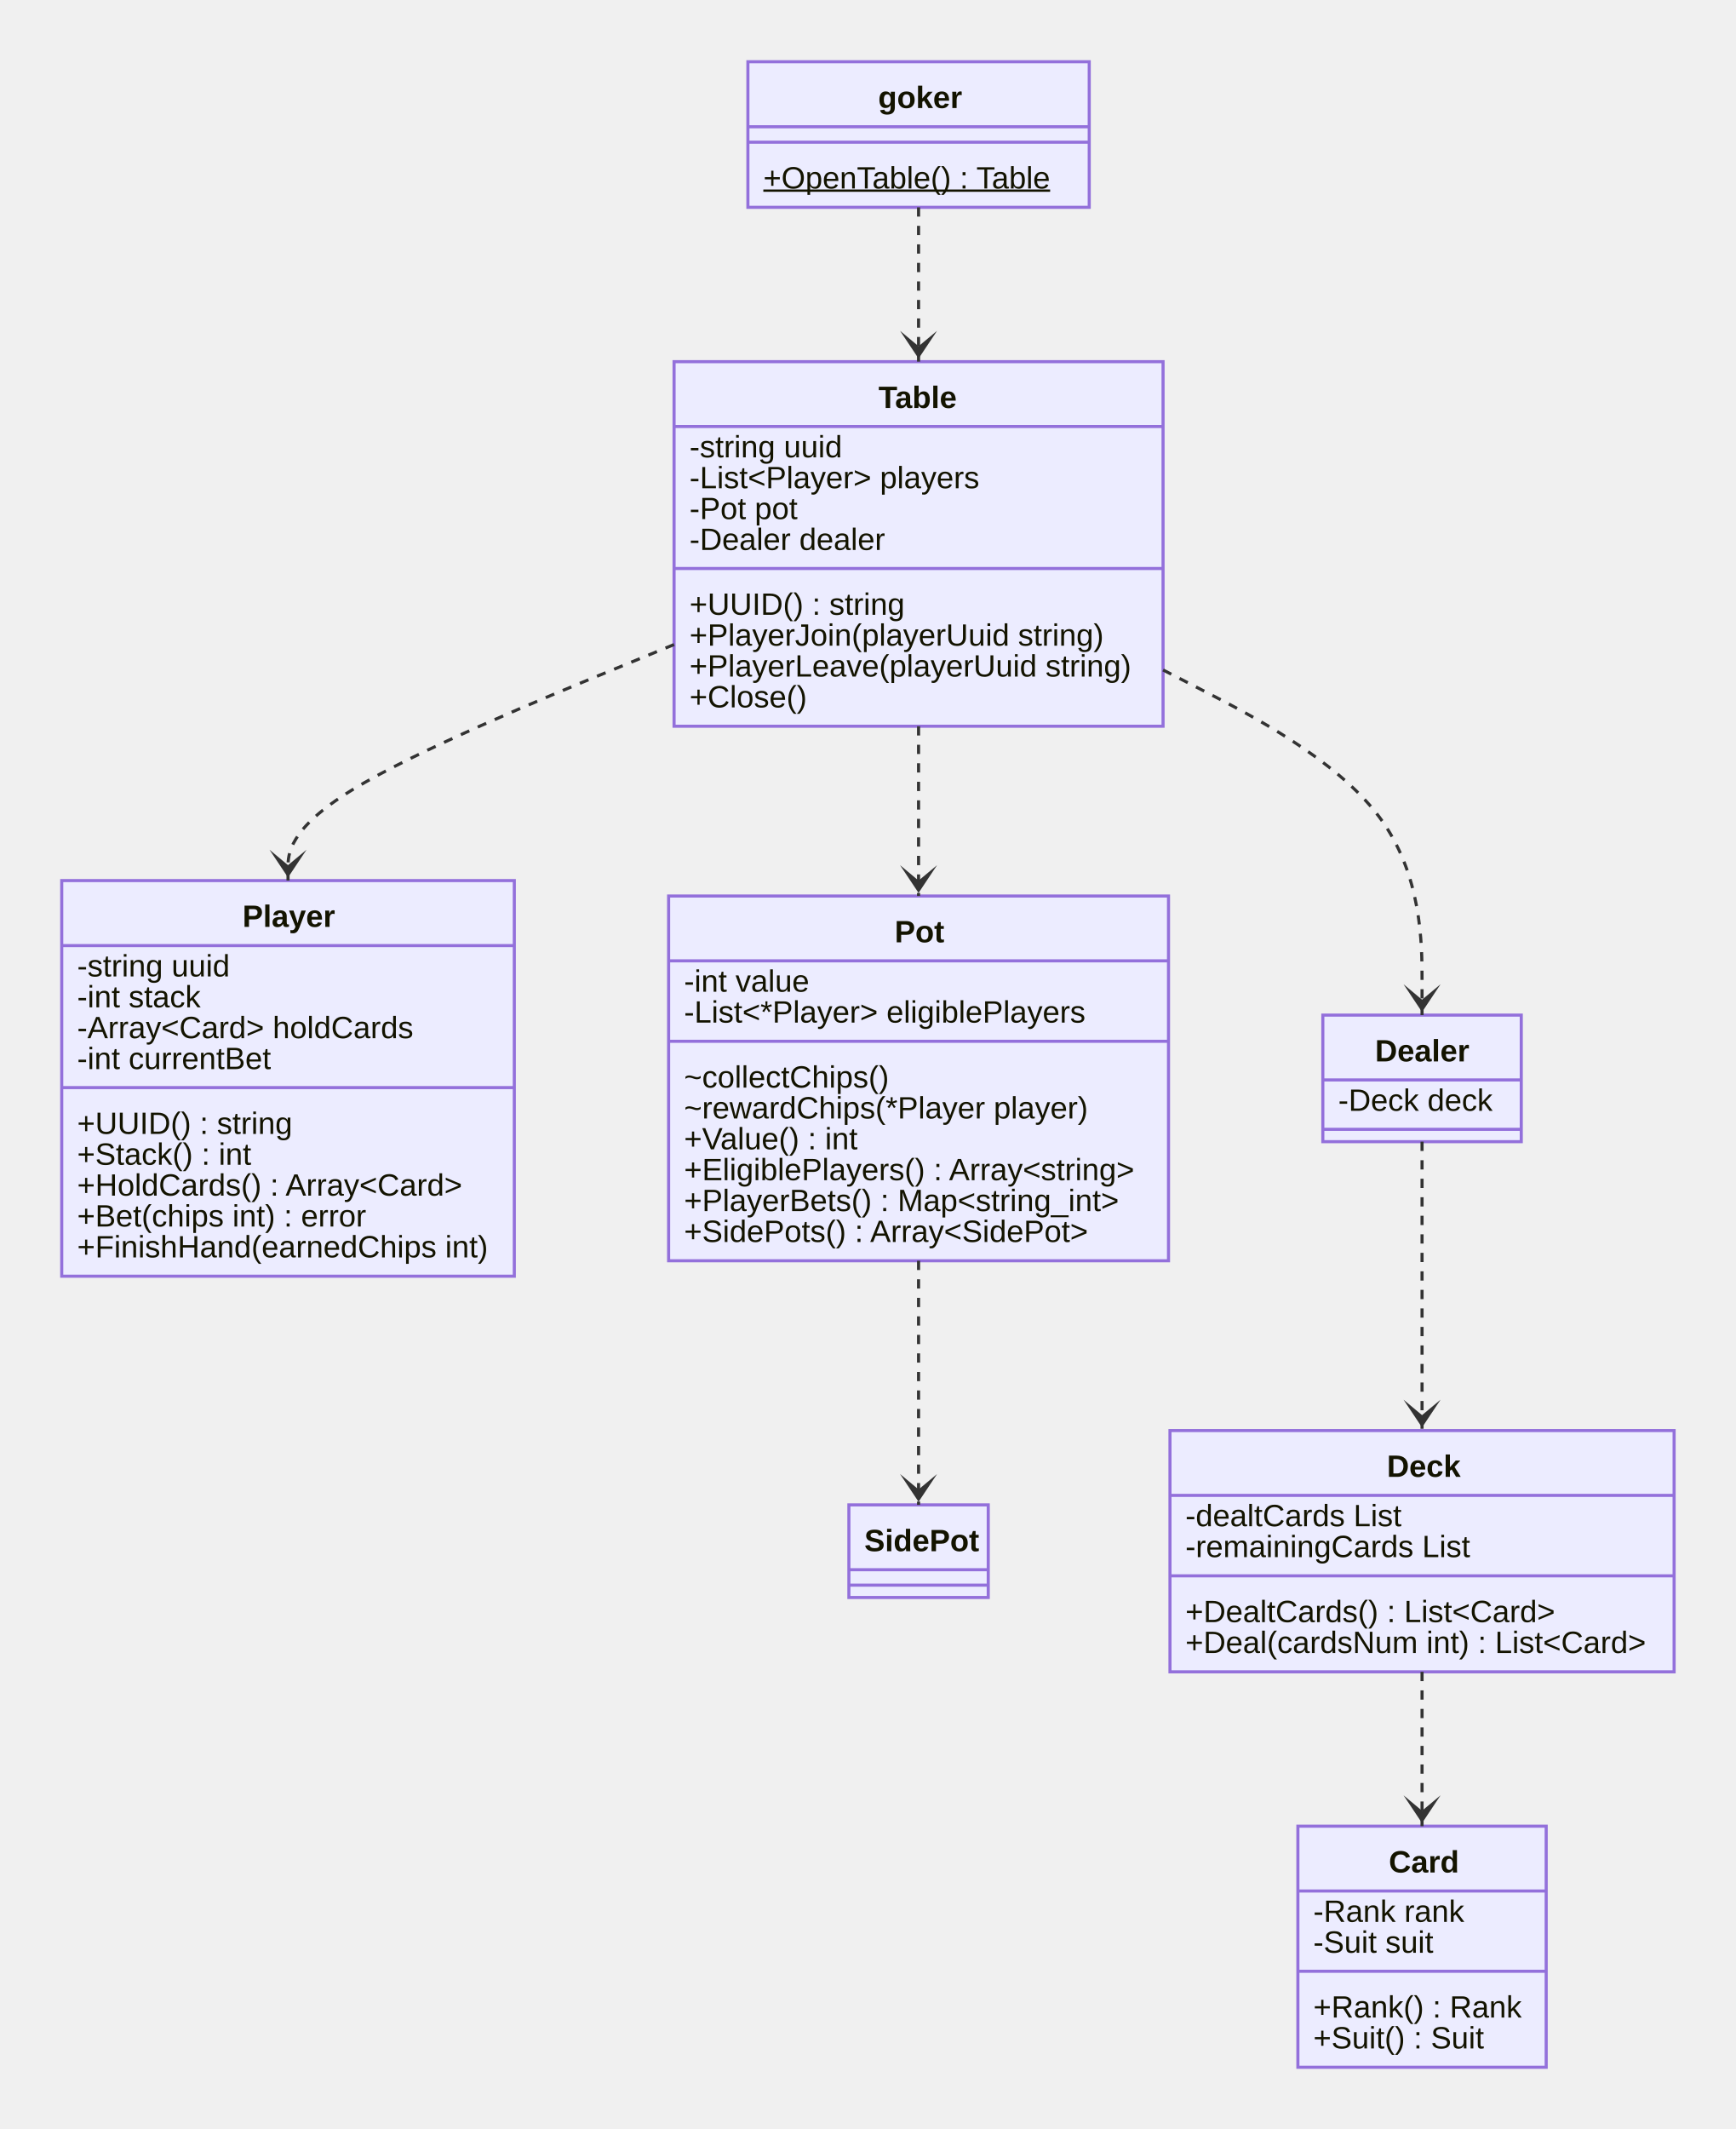
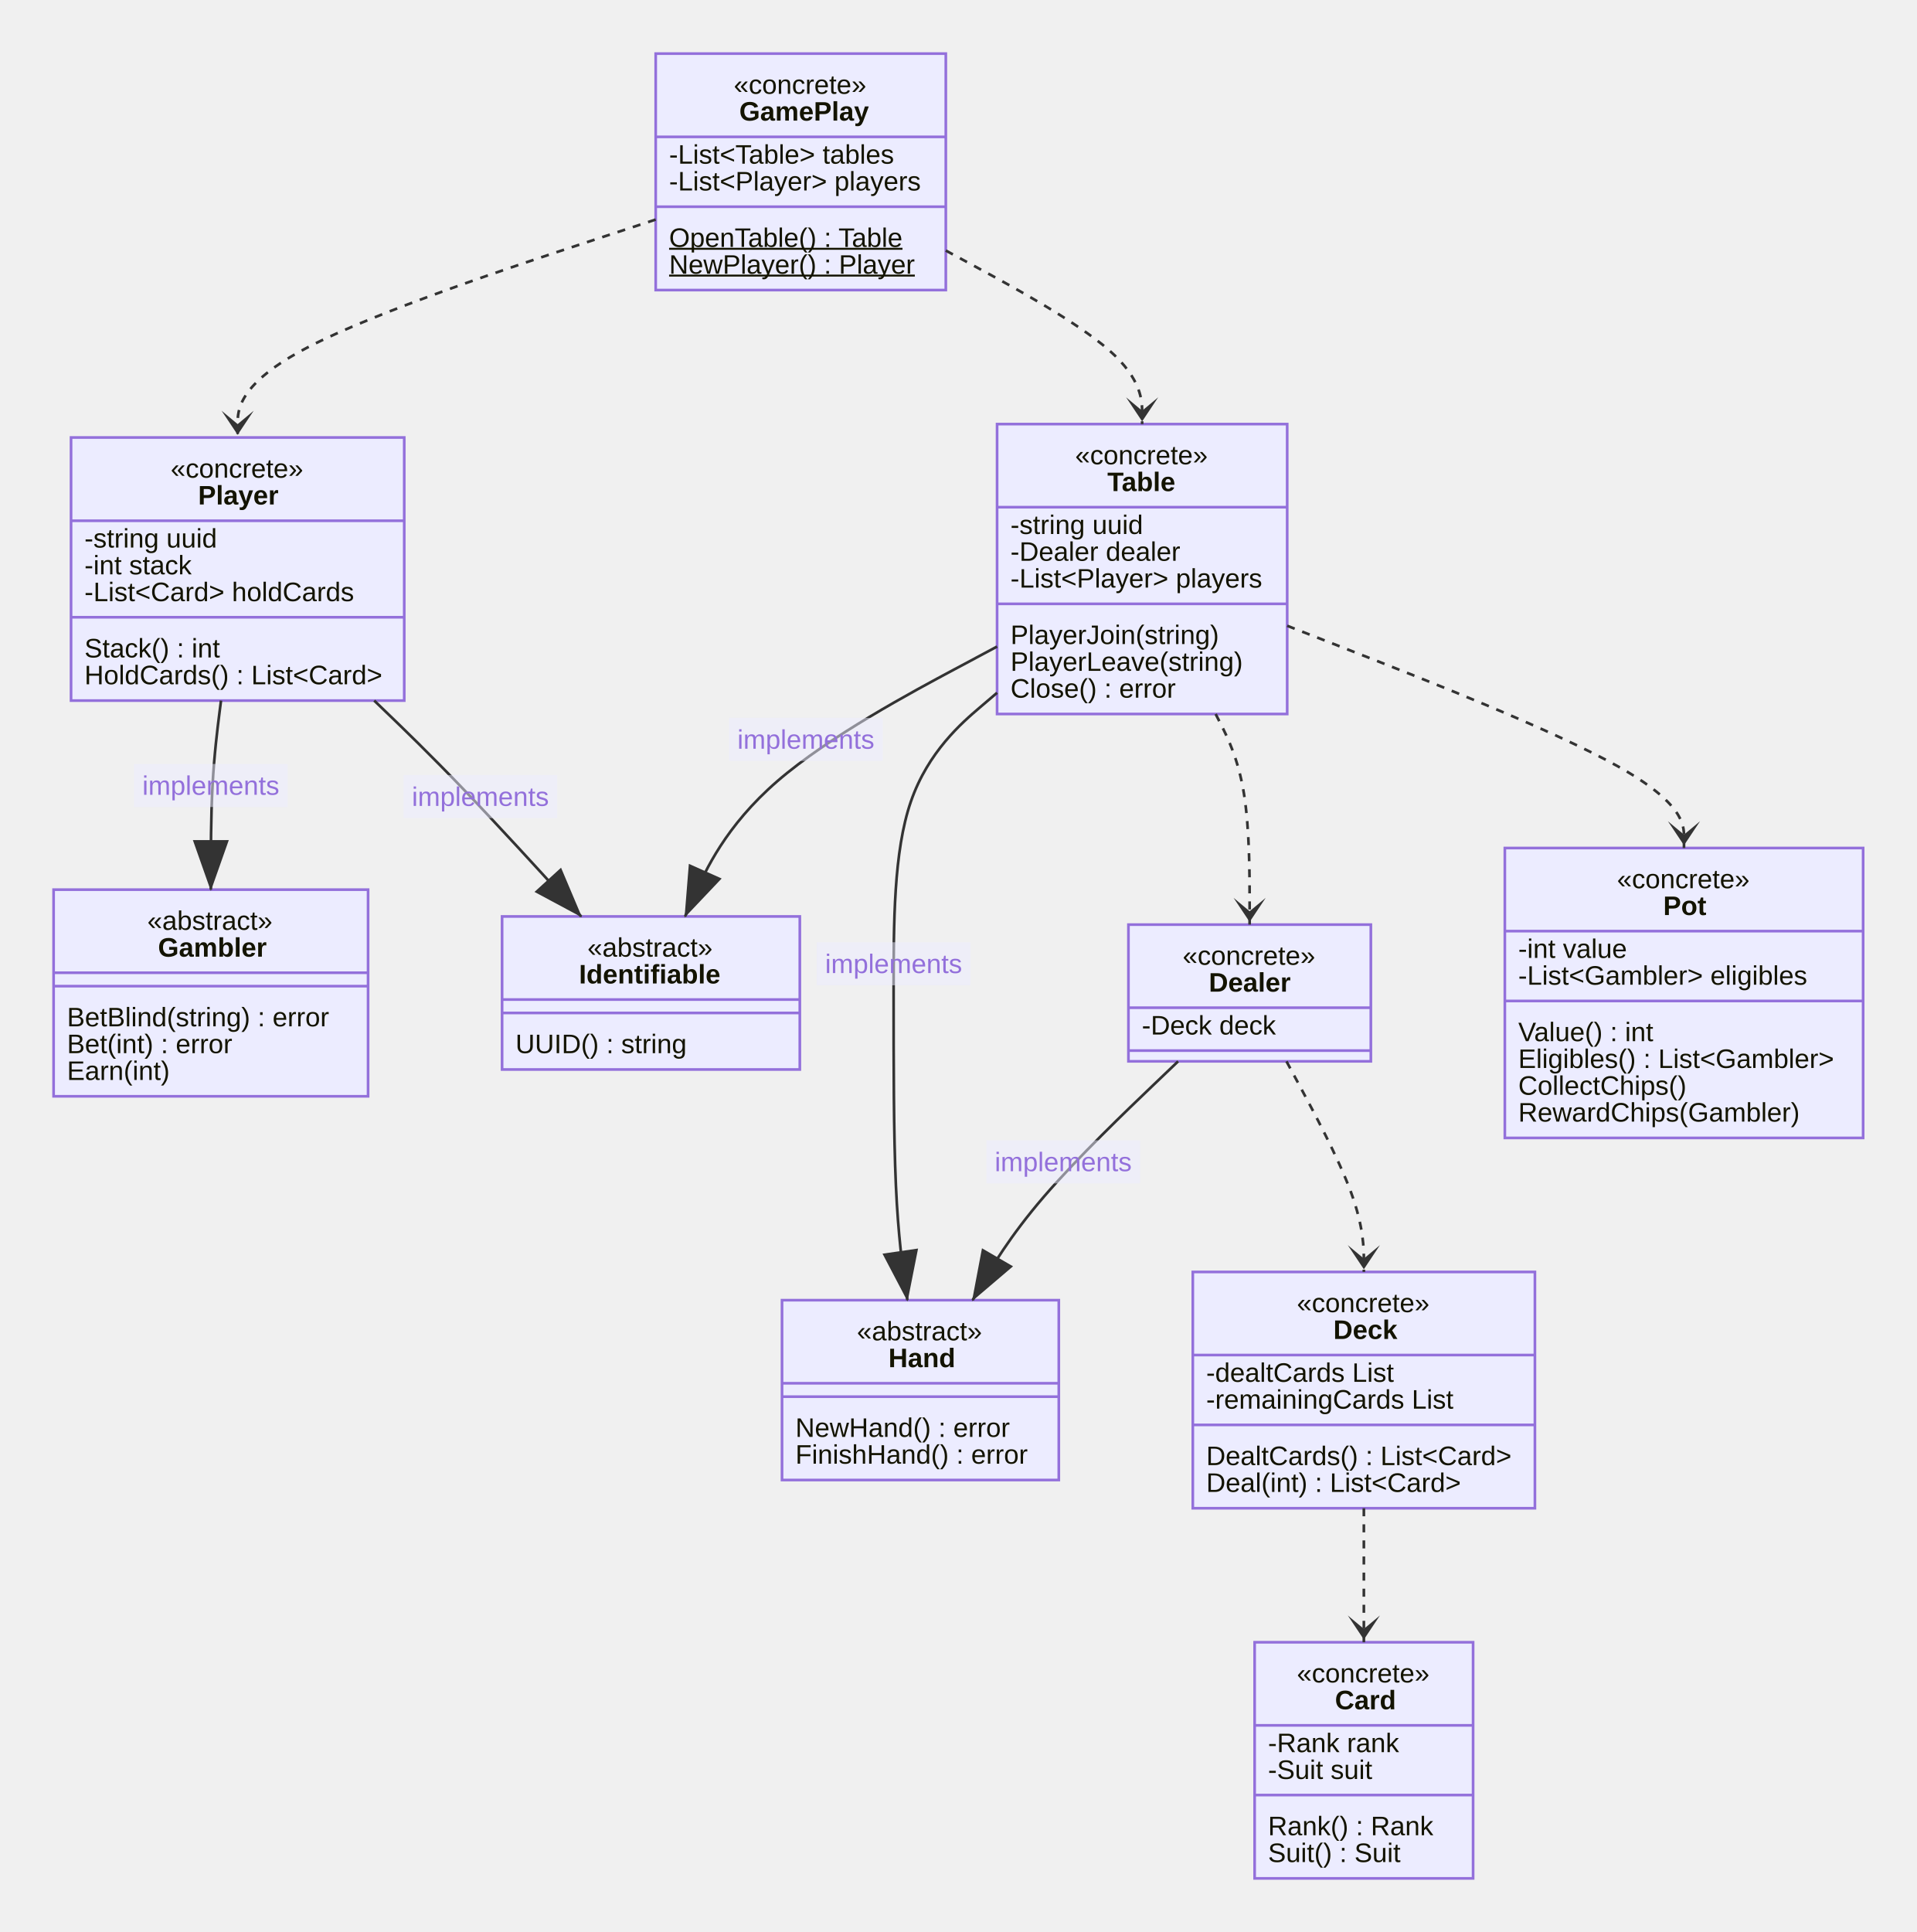
- <svg xmlns="http://www.w3.org/2000/svg" id="mermaid-1618061284838" width="100%" height="689.656" style="max-width: 562.43px;" viewBox="-20 -20 562.43 689.656">
-   <style>#mermaid-1618061284838{font-family:"trebuchet ms",verdana,arial,sans-serif;font-size:16px;fill:#333;}#mermaid-1618061284838 .error-icon{fill:#552222;}#mermaid-1618061284838 .error-text{fill:#552222;stroke:#552222;}#mermaid-1618061284838 .edge-thickness-normal{stroke-width:2px;}#mermaid-1618061284838 .edge-thickness-thick{stroke-width:3.5px;}#mermaid-1618061284838 .edge-pattern-solid{stroke-dasharray:0;}#mermaid-1618061284838 .edge-pattern-dashed{stroke-dasharray:3;}#mermaid-1618061284838 .edge-pattern-dotted{stroke-dasharray:2;}#mermaid-1618061284838 .marker{fill:#333333;stroke:#333333;}#mermaid-1618061284838 .marker.cross{stroke:#333333;}#mermaid-1618061284838 svg{font-family:"trebuchet ms",verdana,arial,sans-serif;font-size:16px;}#mermaid-1618061284838 g.classGroup text{fill:#9370DB;fill:#131300;stroke:none;font-family:"trebuchet ms",verdana,arial,sans-serif;font-size:10px;}#mermaid-1618061284838 g.classGroup text .title{font-weight:bolder;}#mermaid-1618061284838 .classTitle{font-weight:bolder;}#mermaid-1618061284838 .node rect,#mermaid-1618061284838 .node circle,#mermaid-1618061284838 .node ellipse,#mermaid-1618061284838 .node polygon,#mermaid-1618061284838 .node path{fill:#ECECFF;stroke:#9370DB;stroke-width:1px;}#mermaid-1618061284838 .divider{stroke:#9370DB;stroke:1;}#mermaid-1618061284838 g.clickable{cursor:pointer;}#mermaid-1618061284838 g.classGroup rect{fill:#ECECFF;stroke:#9370DB;}#mermaid-1618061284838 g.classGroup line{stroke:#9370DB;stroke-width:1;}#mermaid-1618061284838 .classLabel .box{stroke:none;stroke-width:0;fill:#ECECFF;opacity:0.5;}#mermaid-1618061284838 .classLabel .label{fill:#9370DB;font-size:10px;}#mermaid-1618061284838 .relation{stroke:#333333;stroke-width:1;fill:none;}#mermaid-1618061284838 .dashed-line{stroke-dasharray:3;}#mermaid-1618061284838 #compositionStart,#mermaid-1618061284838 .composition{fill:#333333 !important;stroke:#333333 !important;stroke-width:1;}#mermaid-1618061284838 #compositionEnd,#mermaid-1618061284838 .composition{fill:#333333 !important;stroke:#333333 !important;stroke-width:1;}#mermaid-1618061284838 #dependencyStart,#mermaid-1618061284838 .dependency{fill:#333333 !important;stroke:#333333 !important;stroke-width:1;}#mermaid-1618061284838 #dependencyStart,#mermaid-1618061284838 .dependency{fill:#333333 !important;stroke:#333333 !important;stroke-width:1;}#mermaid-1618061284838 #extensionStart,#mermaid-1618061284838 .extension{fill:#333333 !important;stroke:#333333 !important;stroke-width:1;}#mermaid-1618061284838 #extensionEnd,#mermaid-1618061284838 .extension{fill:#333333 !important;stroke:#333333 !important;stroke-width:1;}#mermaid-1618061284838 #aggregationStart,#mermaid-1618061284838 .aggregation{fill:#ECECFF !important;stroke:#333333 !important;stroke-width:1;}#mermaid-1618061284838 #aggregationEnd,#mermaid-1618061284838 .aggregation{fill:#ECECFF !important;stroke:#333333 !important;stroke-width:1;}#mermaid-1618061284838 .edgeTerminals{font-size:11px;}#mermaid-1618061284838:root{--mermaid-font-family:"trebuchet ms",verdana,arial,sans-serif;}#mermaid-1618061284838 class{fill:apa;}</style>
+ <svg xmlns="http://www.w3.org/2000/svg" id="mermaid-1618091279299" width="100%" height="720.781" style="max-width: 715.199px;" viewBox="-20 -20 715.199 720.781">
+   <style>#mermaid-1618091279299{font-family:"trebuchet ms",verdana,arial,sans-serif;font-size:16px;fill:#333;}#mermaid-1618091279299 .error-icon{fill:#552222;}#mermaid-1618091279299 .error-text{fill:#552222;stroke:#552222;}#mermaid-1618091279299 .edge-thickness-normal{stroke-width:2px;}#mermaid-1618091279299 .edge-thickness-thick{stroke-width:3.5px;}#mermaid-1618091279299 .edge-pattern-solid{stroke-dasharray:0;}#mermaid-1618091279299 .edge-pattern-dashed{stroke-dasharray:3;}#mermaid-1618091279299 .edge-pattern-dotted{stroke-dasharray:2;}#mermaid-1618091279299 .marker{fill:#333333;stroke:#333333;}#mermaid-1618091279299 .marker.cross{stroke:#333333;}#mermaid-1618091279299 svg{font-family:"trebuchet ms",verdana,arial,sans-serif;font-size:16px;}#mermaid-1618091279299 g.classGroup text{fill:#9370DB;fill:#131300;stroke:none;font-family:"trebuchet ms",verdana,arial,sans-serif;font-size:10px;}#mermaid-1618091279299 g.classGroup text .title{font-weight:bolder;}#mermaid-1618091279299 .classTitle{font-weight:bolder;}#mermaid-1618091279299 .node rect,#mermaid-1618091279299 .node circle,#mermaid-1618091279299 .node ellipse,#mermaid-1618091279299 .node polygon,#mermaid-1618091279299 .node path{fill:#ECECFF;stroke:#9370DB;stroke-width:1px;}#mermaid-1618091279299 .divider{stroke:#9370DB;stroke:1;}#mermaid-1618091279299 g.clickable{cursor:pointer;}#mermaid-1618091279299 g.classGroup rect{fill:#ECECFF;stroke:#9370DB;}#mermaid-1618091279299 g.classGroup line{stroke:#9370DB;stroke-width:1;}#mermaid-1618091279299 .classLabel .box{stroke:none;stroke-width:0;fill:#ECECFF;opacity:0.5;}#mermaid-1618091279299 .classLabel .label{fill:#9370DB;font-size:10px;}#mermaid-1618091279299 .relation{stroke:#333333;stroke-width:1;fill:none;}#mermaid-1618091279299 .dashed-line{stroke-dasharray:3;}#mermaid-1618091279299 #compositionStart,#mermaid-1618091279299 .composition{fill:#333333 !important;stroke:#333333 !important;stroke-width:1;}#mermaid-1618091279299 #compositionEnd,#mermaid-1618091279299 .composition{fill:#333333 !important;stroke:#333333 !important;stroke-width:1;}#mermaid-1618091279299 #dependencyStart,#mermaid-1618091279299 .dependency{fill:#333333 !important;stroke:#333333 !important;stroke-width:1;}#mermaid-1618091279299 #dependencyStart,#mermaid-1618091279299 .dependency{fill:#333333 !important;stroke:#333333 !important;stroke-width:1;}#mermaid-1618091279299 #extensionStart,#mermaid-1618091279299 .extension{fill:#333333 !important;stroke:#333333 !important;stroke-width:1;}#mermaid-1618091279299 #extensionEnd,#mermaid-1618091279299 .extension{fill:#333333 !important;stroke:#333333 !important;stroke-width:1;}#mermaid-1618091279299 #aggregationStart,#mermaid-1618091279299 .aggregation{fill:#ECECFF !important;stroke:#333333 !important;stroke-width:1;}#mermaid-1618091279299 #aggregationEnd,#mermaid-1618091279299 .aggregation{fill:#ECECFF !important;stroke:#333333 !important;stroke-width:1;}#mermaid-1618091279299 .edgeTerminals{font-size:11px;}#mermaid-1618091279299:root{--mermaid-font-family:"trebuchet ms",verdana,arial,sans-serif;}#mermaid-1618091279299 class{fill:apa;}</style>
  <g />
  <defs>
    <marker id="extensionStart" class="extension" refX="0" refY="7" markerWidth="190" markerHeight="240" orient="auto">
      <path d="M 1,7 L18,13 V 1 Z" />
    </marker>
  </defs>
  <defs>
    <marker id="extensionEnd" refX="19" refY="7" markerWidth="20" markerHeight="28" orient="auto">
      <path d="M 1,1 V 13 L18,7 Z" />
    </marker>
  </defs>
  <defs>
    <marker id="compositionStart" class="extension" refX="0" refY="7" markerWidth="190" markerHeight="240" orient="auto">
      <path d="M 18,7 L9,13 L1,7 L9,1 Z" />
    </marker>
  </defs>
  <defs>
    <marker id="compositionEnd" refX="19" refY="7" markerWidth="20" markerHeight="28" orient="auto">
      <path d="M 18,7 L9,13 L1,7 L9,1 Z" />
    </marker>
  </defs>
  <defs>
    <marker id="aggregationStart" class="extension" refX="0" refY="7" markerWidth="190" markerHeight="240" orient="auto">
      <path d="M 18,7 L9,13 L1,7 L9,1 Z" />
    </marker>
  </defs>
  <defs>
    <marker id="aggregationEnd" refX="19" refY="7" markerWidth="20" markerHeight="28" orient="auto">
      <path d="M 18,7 L9,13 L1,7 L9,1 Z" />
    </marker>
  </defs>
  <defs>
    <marker id="dependencyStart" class="extension" refX="0" refY="7" markerWidth="190" markerHeight="240" orient="auto">
      <path d="M 5,7 L9,13 L1,7 L9,1 Z" />
    </marker>
  </defs>
  <defs>
    <marker id="dependencyEnd" refX="19" refY="7" markerWidth="20" markerHeight="28" orient="auto">
      <path d="M 18,7 L9,13 L14,7 L9,1 Z" />
    </marker>
  </defs>
-   <g id="classid-goker-0" class="classGroup" transform="translate(222.3281,0 )">
-     <rect x="0" y="0" width="110.594" height="47.156" class=" " />
-     <text y="15" x="0">
-       <tspan class="title" x="42.203">goker</tspan>
-     </text>
-     <line x1="0" y1="21.062" y2="21.062" x2="110.594" />
-     <text x="5" y="31.062" fill="white" class="classText" />
-     <line x1="0" y1="26.062" y2="26.062" x2="110.594" />
+   <g id="classid-Table-0" class="classGroup" transform="translate(352.0469,138.2188 )">
+     <rect x="0" y="0" width="108.25" height="108.156" class=" " />
+     <text y="15" x="0">
+       <tspan x="29.133">«concrete»</tspan>
+       <tspan class="title" dy="10" x="41.141">Table</tspan>
+     </text>
+     <line x1="0" y1="31" y2="31" x2="108.25" />
+     <text x="5" y="41" fill="white" class="classText">
+       <tspan x="5">-string uuid</tspan>
+       <tspan x="5" dy="10">-Dealer dealer</tspan>
+       <tspan x="5" dy="10">-List&lt;Player&gt; players</tspan>
+     </text>
+     <line x1="0" y1="67.062" y2="67.062" x2="108.25" />
+     <text x="5" y="82.062" fill="white" class="classText">
+       <tspan x="5">PlayerJoin(string)</tspan>
+       <tspan x="5" dy="10">PlayerLeave(string)</tspan>
+       <tspan x="5" dy="10">Close() : error</tspan>
+     </text>
+   </g>
+   <g id="classid-Identifiable-1" class="classGroup" transform="translate(167.3438,321.9062 )">
+     <rect x="0" y="0" width="111.094" height="57.094" class=" " />
+     <text y="15" x="0">
+       <tspan x="31.852">«abstract»</tspan>
+       <tspan class="title" dy="10" x="28.688">Identifiable</tspan>
+     </text>
+     <line x1="0" y1="31" y2="31" x2="111.094" />
+     <text x="5" y="41" fill="white" class="classText" />
+     <line x1="0" y1="36" y2="36" x2="111.094" />
+     <text x="5" y="51" fill="white" class="classText">
+       <tspan x="5">UUID() : string</tspan>
+     </text>
+   </g>
+   <g id="classid-Hand-2" class="classGroup" transform="translate(271.7969,465.0625 )">
+     <rect x="0" y="0" width="103.281" height="67.094" class=" " />
+     <text y="15" x="0">
+       <tspan x="27.945">«abstract»</tspan>
+       <tspan class="title" dy="10" x="39.703">Hand</tspan>
+     </text>
+     <line x1="0" y1="31" y2="31" x2="103.281" />
+     <text x="5" y="41" fill="white" class="classText" />
+     <line x1="0" y1="36" y2="36" x2="103.281" />
+     <text x="5" y="51" fill="white" class="classText">
+       <tspan x="5">NewHand() : error</tspan>
+       <tspan x="5" dy="10">FinishHand() : error</tspan>
+     </text>
+   </g>
+   <g id="classid-Player-3" class="classGroup" transform="translate(6.507812,143.2188 )">
+     <rect x="0" y="0" width="124.328" height="98.156" class=" " />
+     <text y="15" x="0">
+       <tspan x="37.172">«concrete»</tspan>
+       <tspan class="title" dy="10" x="47.406">Player</tspan>
+     </text>
+     <line x1="0" y1="31.062" y2="31.062" x2="124.328" />
    <text x="5" y="41.062" fill="white" class="classText">
-       <tspan x="5" style="text-decoration:underline;">+OpenTable() : Table</tspan>
-     </text>
-   </g>
-   <g id="classid-Table-1" class="classGroup" transform="translate(198.4062,97.15625 )">
-     <rect x="0" y="0" width="158.438" height="118.094" class=" " />
-     <text y="15" x="0">
-       <tspan class="title" x="66.234">Table</tspan>
-     </text>
-     <line x1="0" y1="21" y2="21" x2="158.438" />
-     <text x="5" y="31" fill="white" class="classText">
-       <tspan x="5">-string uuid</tspan>
-       <tspan x="5" dy="10">-List&lt;Player&gt; players</tspan>
-       <tspan x="5" dy="10">-Pot pot</tspan>
-       <tspan x="5" dy="10">-Dealer dealer</tspan>
-     </text>
-     <line x1="0" y1="67" y2="67" x2="158.438" />
-     <text x="5" y="82" fill="white" class="classText">
-       <tspan x="5">+UUID() : string</tspan>
-       <tspan x="5" dy="10">+PlayerJoin(playerUuid string)</tspan>
-       <tspan x="5" dy="10">+PlayerLeave(playerUuid string)</tspan>
-       <tspan x="5" dy="10">+Close()</tspan>
-     </text>
-   </g>
-   <g id="classid-Player-2" class="classGroup" transform="translate(0,265.25 )">
-     <rect x="0" y="0" width="146.641" height="128.156" class=" " />
-     <text y="15" x="0">
-       <tspan class="title" x="58.562">Player</tspan>
-     </text>
-     <line x1="0" y1="21.062" y2="21.062" x2="146.641" />
-     <text x="5" y="31.062" fill="white" class="classText">
      <tspan x="5">-string uuid</tspan>
      <tspan x="5" dy="10">-int stack</tspan>
-       <tspan x="5" dy="10">-Array&lt;Card&gt; holdCards</tspan>
-       <tspan x="5" dy="10">-int currentBet</tspan>
-     </text>
-     <line x1="0" y1="67.062" y2="67.062" x2="146.641" />
+       <tspan x="5" dy="10">-List&lt;Card&gt; holdCards</tspan>
+     </text>
+     <line x1="0" y1="67.062" y2="67.062" x2="124.328" />
    <text x="5" y="82.062" fill="white" class="classText">
-       <tspan x="5">+UUID() : string</tspan>
-       <tspan x="5" dy="10">+Stack() : int</tspan>
-       <tspan x="5" dy="10">+HoldCards() : Array&lt;Card&gt;</tspan>
-       <tspan x="5" dy="10">+Bet(chips int) : error</tspan>
-       <tspan x="5" dy="10">+FinishHand(earnedChips int)</tspan>
-     </text>
-   </g>
-   <g id="classid-Pot-3" class="classGroup" transform="translate(196.6406,270.25 )">
-     <rect x="0" y="0" width="161.969" height="118.156" class=" " />
-     <text y="15" x="0">
-       <tspan class="title" x="73.234">Pot</tspan>
-     </text>
-     <line x1="0" y1="21" y2="21" x2="161.969" />
-     <text x="5" y="31" fill="white" class="classText">
-       <tspan x="5">-int value</tspan>
-       <tspan x="5" dy="10">-List&lt;*Player&gt; eligiblePlayers</tspan>
-     </text>
-     <line x1="0" y1="47.062" y2="47.062" x2="161.969" />
-     <text x="5" y="62.062" fill="white" class="classText">
-       <tspan x="5">~collectChips()</tspan>
-       <tspan x="5" dy="10">~rewardChips(*Player player)</tspan>
-       <tspan x="5" dy="10">+Value() : int</tspan>
-       <tspan x="5" dy="10">+EligiblePlayers() : Array&lt;string&gt;</tspan>
-       <tspan x="5" dy="10">+PlayerBets() : Map&lt;string_int&gt;</tspan>
-       <tspan x="5" dy="10">+SidePots() : Array&lt;SidePot&gt;</tspan>
-     </text>
-   </g>
-   <g id="classid-Dealer-4" class="classGroup" transform="translate(408.6094,308.8281 )">
-     <rect x="0" y="0" width="64.297" height="41" class=" " />
-     <text y="15" x="0">
-       <tspan class="title" x="16.914">Dealer</tspan>
-     </text>
-     <line x1="0" y1="21" y2="21" x2="64.297" />
-     <text x="5" y="31" fill="white" class="classText">
+       <tspan x="5">Stack() : int</tspan>
+       <tspan x="5" dy="10">HoldCards() : List&lt;Card&gt;</tspan>
+     </text>
+   </g>
+   <g id="classid-Gambler-4" class="classGroup" transform="translate(0,311.9062 )">
+     <rect x="0" y="0" width="117.344" height="77.094" class=" " />
+     <text y="15" x="0">
+       <tspan x="34.977">«abstract»</tspan>
+       <tspan class="title" dy="10" x="38.961">Gambler</tspan>
+     </text>
+     <line x1="0" y1="31" y2="31" x2="117.344" />
+     <text x="5" y="41" fill="white" class="classText" />
+     <line x1="0" y1="36" y2="36" x2="117.344" />
+     <text x="5" y="51" fill="white" class="classText">
+       <tspan x="5">BetBlind(string) : error</tspan>
+       <tspan x="5" dy="10">Bet(int) : error</tspan>
+       <tspan x="5" dy="10">Earn(int)</tspan>
+     </text>
+   </g>
+   <g id="classid-Dealer-5" class="classGroup" transform="translate(401.0586,324.9531 )">
+     <rect x="0" y="0" width="90.453" height="51" class=" " />
+     <text y="15" x="0">
+       <tspan x="20.234">«concrete»</tspan>
+       <tspan class="title" dy="10" x="29.984">Dealer</tspan>
+     </text>
+     <line x1="0" y1="31" y2="31" x2="90.453" />
+     <text x="5" y="41" fill="white" class="classText">
      <tspan x="5">-Deck deck</tspan>
    </text>
-     <line x1="0" y1="37" y2="37" x2="64.297" />
-     <text x="5" y="52" fill="white" class="classText" />
-   </g>
-   <g id="classid-SidePot-5" class="classGroup" transform="translate(255.0469,467.4844 )">
-     <rect x="0" y="0" width="45.156" height="30" class=" " />
-     <text y="15" x="0">
-       <tspan class="title" x="5">SidePot</tspan>
-     </text>
-     <line x1="0" y1="21" y2="21" x2="45.156" />
-     <text x="5" y="31" fill="white" class="classText" />
-     <line x1="0" y1="26" y2="26" x2="45.156" />
-     <text x="5" y="41" fill="white" class="classText" />
-   </g>
-   <g id="classid-Deck-6" class="classGroup" transform="translate(359.0859,443.4062 )">
-     <rect x="0" y="0" width="163.344" height="78.156" class=" " />
-     <text y="15" x="0">
-       <tspan class="title" x="70.281">Deck</tspan>
-     </text>
-     <line x1="0" y1="21" y2="21" x2="163.344" />
-     <text x="5" y="31" fill="white" class="classText">
+     <line x1="0" y1="47" y2="47" x2="90.453" />
+     <text x="5" y="62" fill="white" class="classText" />
+   </g>
+   <g id="classid-GamePlay-6" class="classGroup" transform="translate(224.6641,0 )">
+     <rect x="0" y="0" width="108.25" height="88.219" class=" " />
+     <text y="15" x="0">
+       <tspan x="29.133">«concrete»</tspan>
+       <tspan class="title" dy="10" x="31.188">GamePlay</tspan>
+     </text>
+     <line x1="0" y1="31.062" y2="31.062" x2="108.25" />
+     <text x="5" y="41.062" fill="white" class="classText">
+       <tspan x="5">-List&lt;Table&gt; tables</tspan>
+       <tspan x="5" dy="10">-List&lt;Player&gt; players</tspan>
+     </text>
+     <line x1="0" y1="57.125" y2="57.125" x2="108.25" />
+     <text x="5" y="72.125" fill="white" class="classText">
+       <tspan x="5" style="text-decoration:underline;">OpenTable() : Table</tspan>
+       <tspan x="5" style="text-decoration:underline;" dy="10">NewPlayer() : Player</tspan>
+     </text>
+   </g>
+   <g id="classid-Deck-7" class="classGroup" transform="translate(425.0781,454.5312 )">
+     <rect x="0" y="0" width="127.656" height="88.156" class=" " />
+     <text y="15" x="0">
+       <tspan x="38.836">«concrete»</tspan>
+       <tspan class="title" dy="10" x="52.438">Deck</tspan>
+     </text>
+     <line x1="0" y1="31" y2="31" x2="127.656" />
+     <text x="5" y="41" fill="white" class="classText">
      <tspan x="5">-dealtCards List</tspan>
      <tspan x="5" dy="10">-remainingCards List</tspan>
    </text>
-     <line x1="0" y1="47.062" y2="47.062" x2="163.344" />
-     <text x="5" y="62.062" fill="white" class="classText">
-       <tspan x="5">+DealtCards() : List&lt;Card&gt;</tspan>
-       <tspan x="5" dy="10">+Deal(cardsNum int) : List&lt;Card&gt;</tspan>
-     </text>
-   </g>
-   <g id="classid-Card-7" class="classGroup" transform="translate(400.5312,571.5625 )">
-     <rect x="0" y="0" width="80.453" height="78.094" class=" " />
-     <text y="15" x="0">
-       <tspan class="title" x="29.461">Card</tspan>
-     </text>
-     <line x1="0" y1="21" y2="21" x2="80.453" />
-     <text x="5" y="31" fill="white" class="classText">
+     <line x1="0" y1="57.062" y2="57.062" x2="127.656" />
+     <text x="5" y="72.062" fill="white" class="classText">
+       <tspan x="5">DealtCards() : List&lt;Card&gt;</tspan>
+       <tspan x="5" dy="10">Deal(int) : List&lt;Card&gt;</tspan>
+     </text>
+   </g>
+   <g id="classid-Card-8" class="classGroup" transform="translate(448.1484,592.6875 )">
+     <rect x="0" y="0" width="81.516" height="88.094" class=" " />
+     <text y="15" x="0">
+       <tspan x="15.766">«concrete»</tspan>
+       <tspan class="title" dy="10" x="29.984">Card</tspan>
+     </text>
+     <line x1="0" y1="31" y2="31" x2="81.516" />
+     <text x="5" y="41" fill="white" class="classText">
      <tspan x="5">-Rank rank</tspan>
      <tspan x="5" dy="10">-Suit suit</tspan>
    </text>
-     <line x1="0" y1="47" y2="47" x2="80.453" />
-     <text x="5" y="62" fill="white" class="classText">
-       <tspan x="5">+Rank() : Rank</tspan>
-       <tspan x="5" dy="10">+Suit() : Suit</tspan>
-     </text>
-   </g>
-   <path d="M277.625,47.156L277.625,51.323C277.625,55.49,277.625,63.823,277.625,72.156C277.625,80.49,277.625,88.823,277.625,92.99L277.625,97.156" id="edge0" class="relation dashed-line" marker-end="url(#dependencyEnd)" />
-   <path d="M198.406,188.792L177.559,197.368C156.711,205.945,115.016,223.097,94.168,235.84C73.32,248.583,73.32,256.917,73.32,261.083L73.32,265.25" id="edge1" class="relation dashed-line" marker-end="url(#dependencyEnd)" />
-   <path d="M277.625,215.25L277.625,219.417C277.625,223.583,277.625,231.917,277.625,241.083C277.625,250.25,277.625,260.25,277.625,265.25L277.625,270.25" id="edge2" class="relation dashed-line" marker-end="url(#dependencyEnd)" />
-   <path d="M356.844,197.017L370.829,204.223C384.815,211.428,412.786,225.839,426.772,244.474C440.758,263.109,440.758,285.969,440.758,297.398L440.758,308.828" id="edge3" class="relation dashed-line" marker-end="url(#dependencyEnd)" />
-   <path d="M277.625,388.406L277.625,393.406C277.625,398.406,277.625,408.406,277.625,421.586C277.625,434.766,277.625,451.125,277.625,459.305L277.625,467.484" id="edge4" class="relation dashed-line" marker-end="url(#dependencyEnd)" />
-   <path d="M440.758,349.828L440.758,361.258C440.758,372.688,440.758,395.547,440.758,411.143C440.758,426.74,440.758,435.073,440.758,439.24L440.758,443.406" id="edge5" class="relation dashed-line" marker-end="url(#dependencyEnd)" />
-   <path d="M440.758,521.562L440.758,525.729C440.758,529.896,440.758,538.229,440.758,546.562C440.758,554.896,440.758,563.229,440.758,567.396L440.758,571.562" id="edge6" class="relation dashed-line" marker-end="url(#dependencyEnd)" />
+     <line x1="0" y1="57" y2="57" x2="81.516" />
+     <text x="5" y="72" fill="white" class="classText">
+       <tspan x="5">Rank() : Rank</tspan>
+       <tspan x="5" dy="10">Suit() : Suit</tspan>
+     </text>
+   </g>
+   <g id="classid-Pot-9" class="classGroup" transform="translate(541.5117,296.375 )">
+     <rect x="0" y="0" width="133.688" height="108.156" class=" " />
+     <text y="15" x="0">
+       <tspan x="41.852">«concrete»</tspan>
+       <tspan class="title" dy="10" x="59.094">Pot</tspan>
+     </text>
+     <line x1="0" y1="31" y2="31" x2="133.688" />
+     <text x="5" y="41" fill="white" class="classText">
+       <tspan x="5">-int value</tspan>
+       <tspan x="5" dy="10">-List&lt;Gambler&gt; eligibles</tspan>
+     </text>
+     <line x1="0" y1="57.062" y2="57.062" x2="133.688" />
+     <text x="5" y="72.062" fill="white" class="classText">
+       <tspan x="5">Value() : int</tspan>
+       <tspan x="5" dy="10">Eligibles() : List&lt;Gambler&gt;</tspan>
+       <tspan x="5" dy="10">CollectChips()</tspan>
+       <tspan x="5" dy="10">RewardChips(Gambler)</tspan>
+     </text>
+   </g>
+   <path d="M352.047,221.215L336.4,229.575C320.753,237.935,289.458,254.655,270.055,271.437C250.651,288.219,243.137,305.062,239.381,313.484L235.624,321.906" id="edge0" class="relation" marker-end="url(#extensionEnd)" />
+   <g class="classLabel">
+     <rect class="box" x="252.016" y="247.828" width="57.375" height="16.062" />
+     <text class="label" x="280.705" y="259.332" fill="red" text-anchor="middle">implements</text>
+   </g>
+   <path d="M352.047,238.451L345.612,243.939C339.177,249.426,326.307,260.4,319.872,279.067C313.438,297.734,313.438,324.094,313.438,350.453C313.438,376.812,313.438,403.172,314.295,422.273C315.152,441.375,316.867,453.219,317.724,459.141L318.581,465.062" id="edge1" class="relation" marker-end="url(#extensionEnd)" />
+   <g class="classLabel">
+     <rect class="box" x="284.75" y="331.531" width="57.375" height="16.062" />
+     <text class="label" x="313.438" y="343.033" fill="red" text-anchor="middle">implements</text>
+   </g>
+   <path d="M62.466,241.375L61.833,246.375C61.201,251.375,59.936,261.375,59.304,273.13C58.672,284.885,58.672,298.396,58.672,305.151L58.672,311.906" id="edge2" class="relation" marker-end="url(#extensionEnd)" />
+   <g class="classLabel">
+     <rect class="box" x="29.984" y="265.016" width="57.375" height="16.062" />
+     <text class="label" x="58.672" y="276.521" fill="red" text-anchor="middle">implements</text>
+   </g>
+   <path d="M119.631,241.375L124.823,246.375C130.015,251.375,140.398,261.375,153.269,274.797C166.141,288.219,181.5,305.062,189.18,313.484L196.859,321.906" id="edge3" class="relation" marker-end="url(#extensionEnd)" />
+   <g class="classLabel">
+     <rect class="box" x="130.562" y="269.156" width="57.375" height="16.062" />
+     <text class="label" x="159.25" y="280.663" fill="red" text-anchor="middle">implements</text>
+   </g>
+   <path d="M419.606,375.953L410.264,384.883C400.921,393.812,382.236,411.672,369.455,426.523C356.673,441.375,349.796,453.219,346.357,459.141L342.918,465.062" id="edge4" class="relation" marker-end="url(#extensionEnd)" />
+   <g class="classLabel">
+     <rect class="box" x="348.047" y="405.422" width="57.375" height="16.078" />
+     <text class="label" x="376.727" y="416.937" fill="red" text-anchor="middle">implements</text>
+   </g>
+   <path d="M224.664,61.912L198.665,70.463C172.667,79.014,120.669,96.116,94.671,109.668C68.672,123.219,68.672,133.219,68.672,138.219L68.672,143.219" id="edge5" class="relation dashed-line" marker-end="url(#dependencyEnd)" />
+   <path d="M332.914,73.474L345.124,80.098C357.333,86.722,381.753,99.97,393.962,110.761C406.172,121.552,406.172,129.885,406.172,134.052L406.172,138.219" id="edge6" class="relation dashed-line" marker-end="url(#dependencyEnd)" />
+   <path d="M433.604,246.375L435.717,250.542C437.831,254.708,442.058,263.042,444.172,276.138C446.285,289.234,446.285,307.094,446.285,316.023L446.285,324.953" id="edge7" class="relation dashed-line" marker-end="url(#dependencyEnd)" />
+   <path d="M460.029,375.953L464.842,384.883C469.655,393.812,479.281,411.672,484.093,424.768C488.906,437.865,488.906,446.198,488.906,450.365L488.906,454.531" id="edge8" class="relation dashed-line" marker-end="url(#dependencyEnd)" />
+   <path d="M488.906,542.688L488.906,546.854C488.906,551.021,488.906,559.354,488.906,567.688C488.906,576.021,488.906,584.354,488.906,588.521L488.906,592.688" id="edge9" class="relation dashed-line" marker-end="url(#dependencyEnd)" />
+   <path d="M460.297,213.466L484.973,223.118C509.65,232.769,559.003,252.072,583.679,265.89C608.355,279.708,608.355,288.042,608.355,292.208L608.355,296.375" id="edge10" class="relation dashed-line" marker-end="url(#dependencyEnd)" />
</svg>
